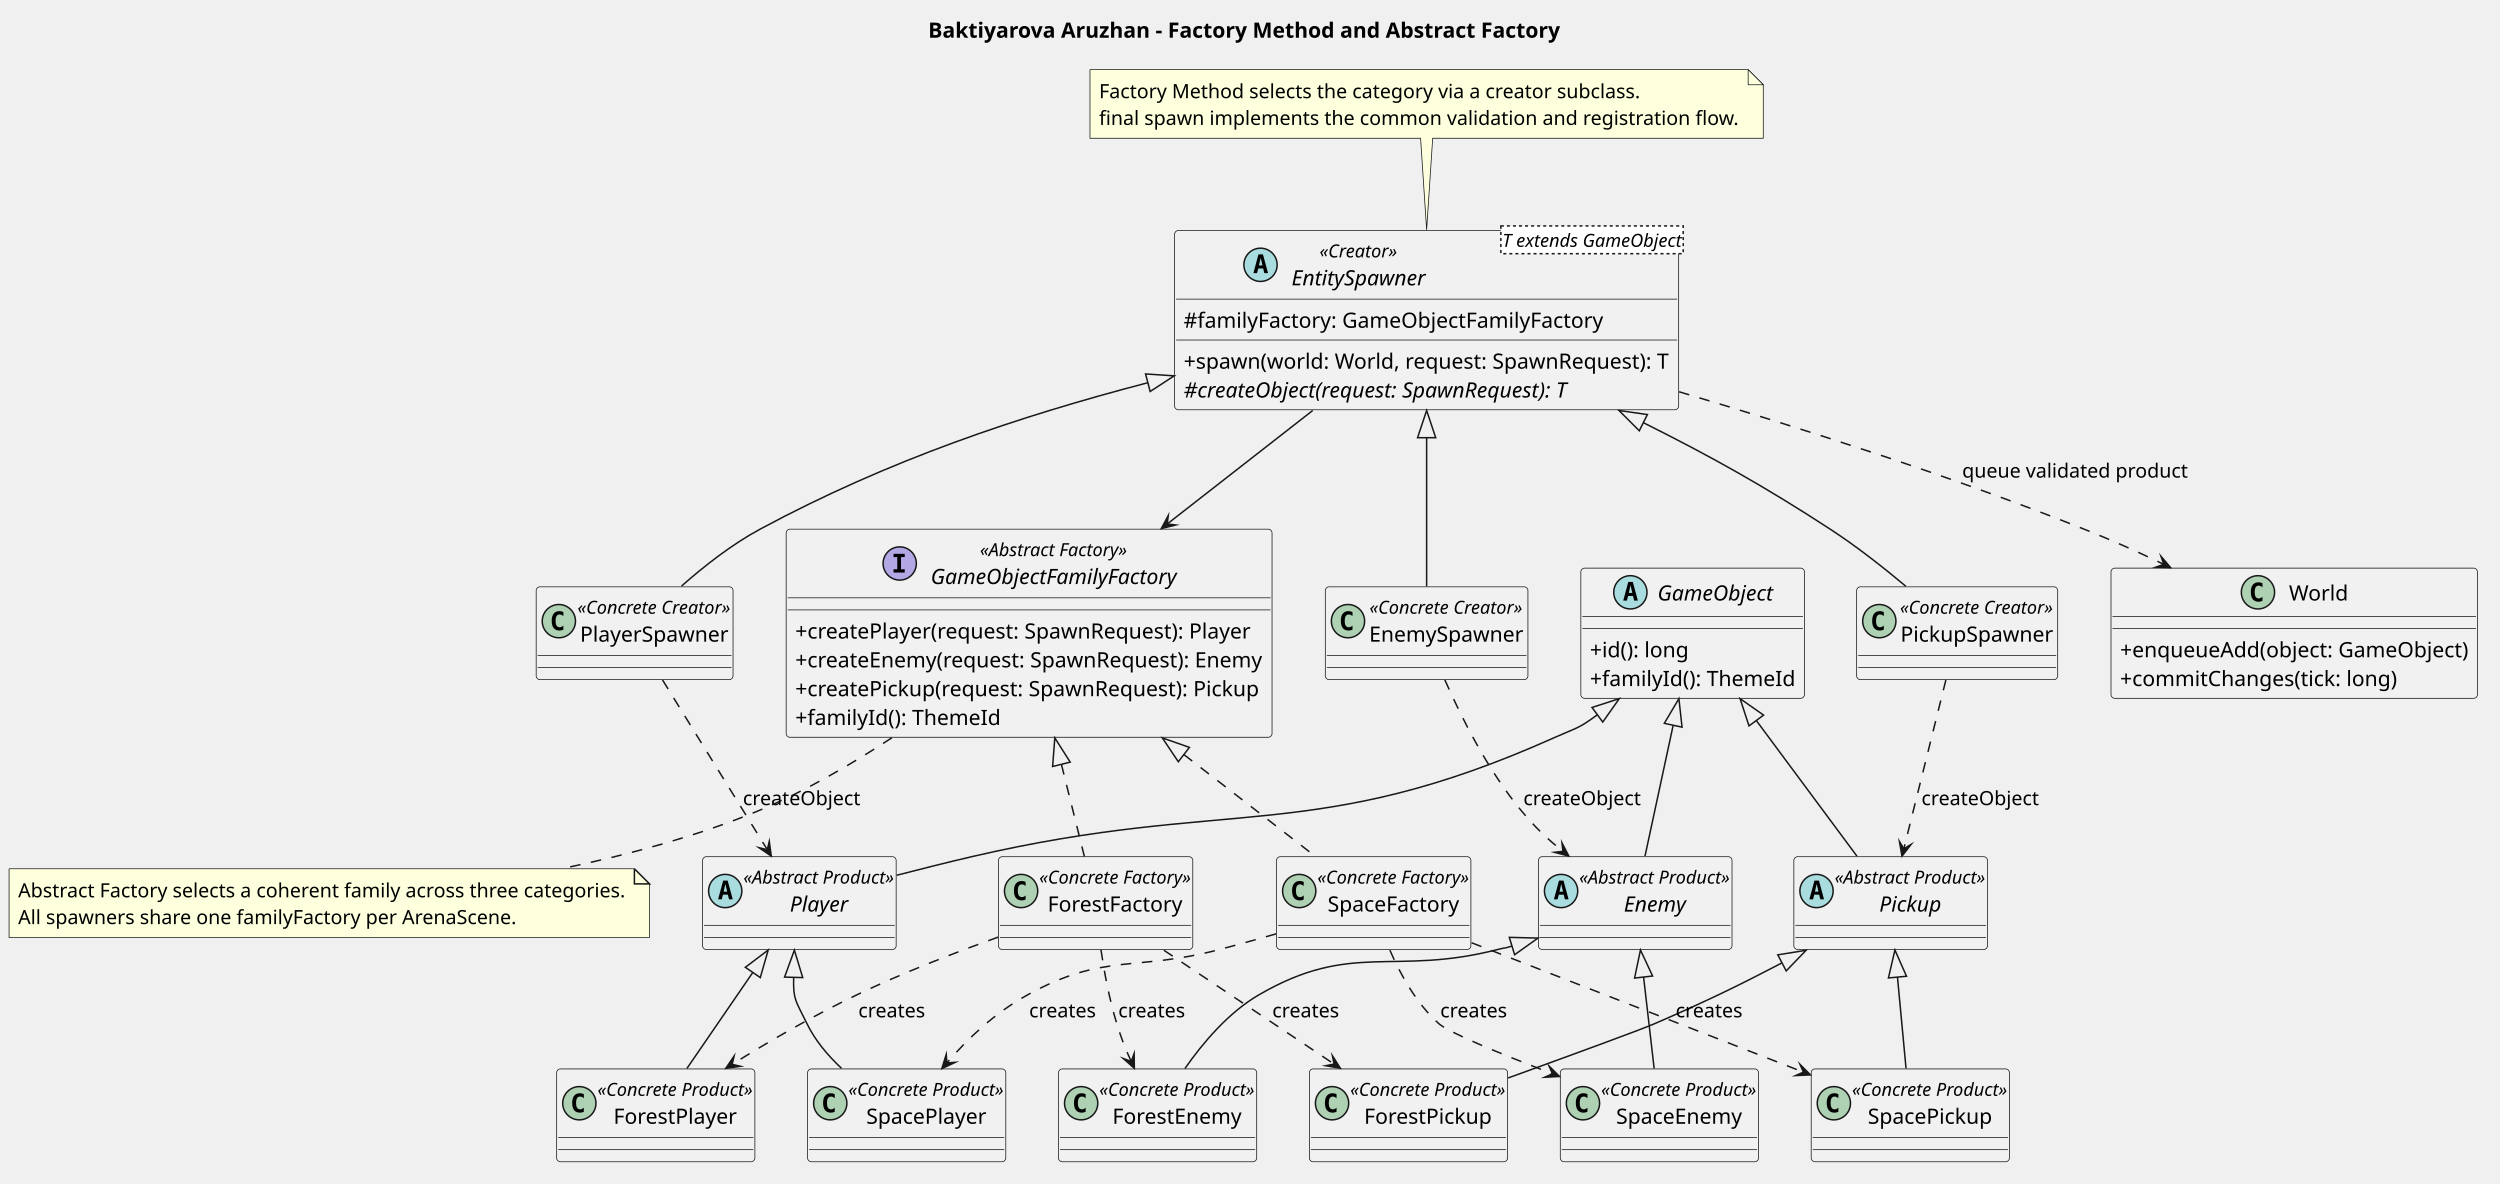
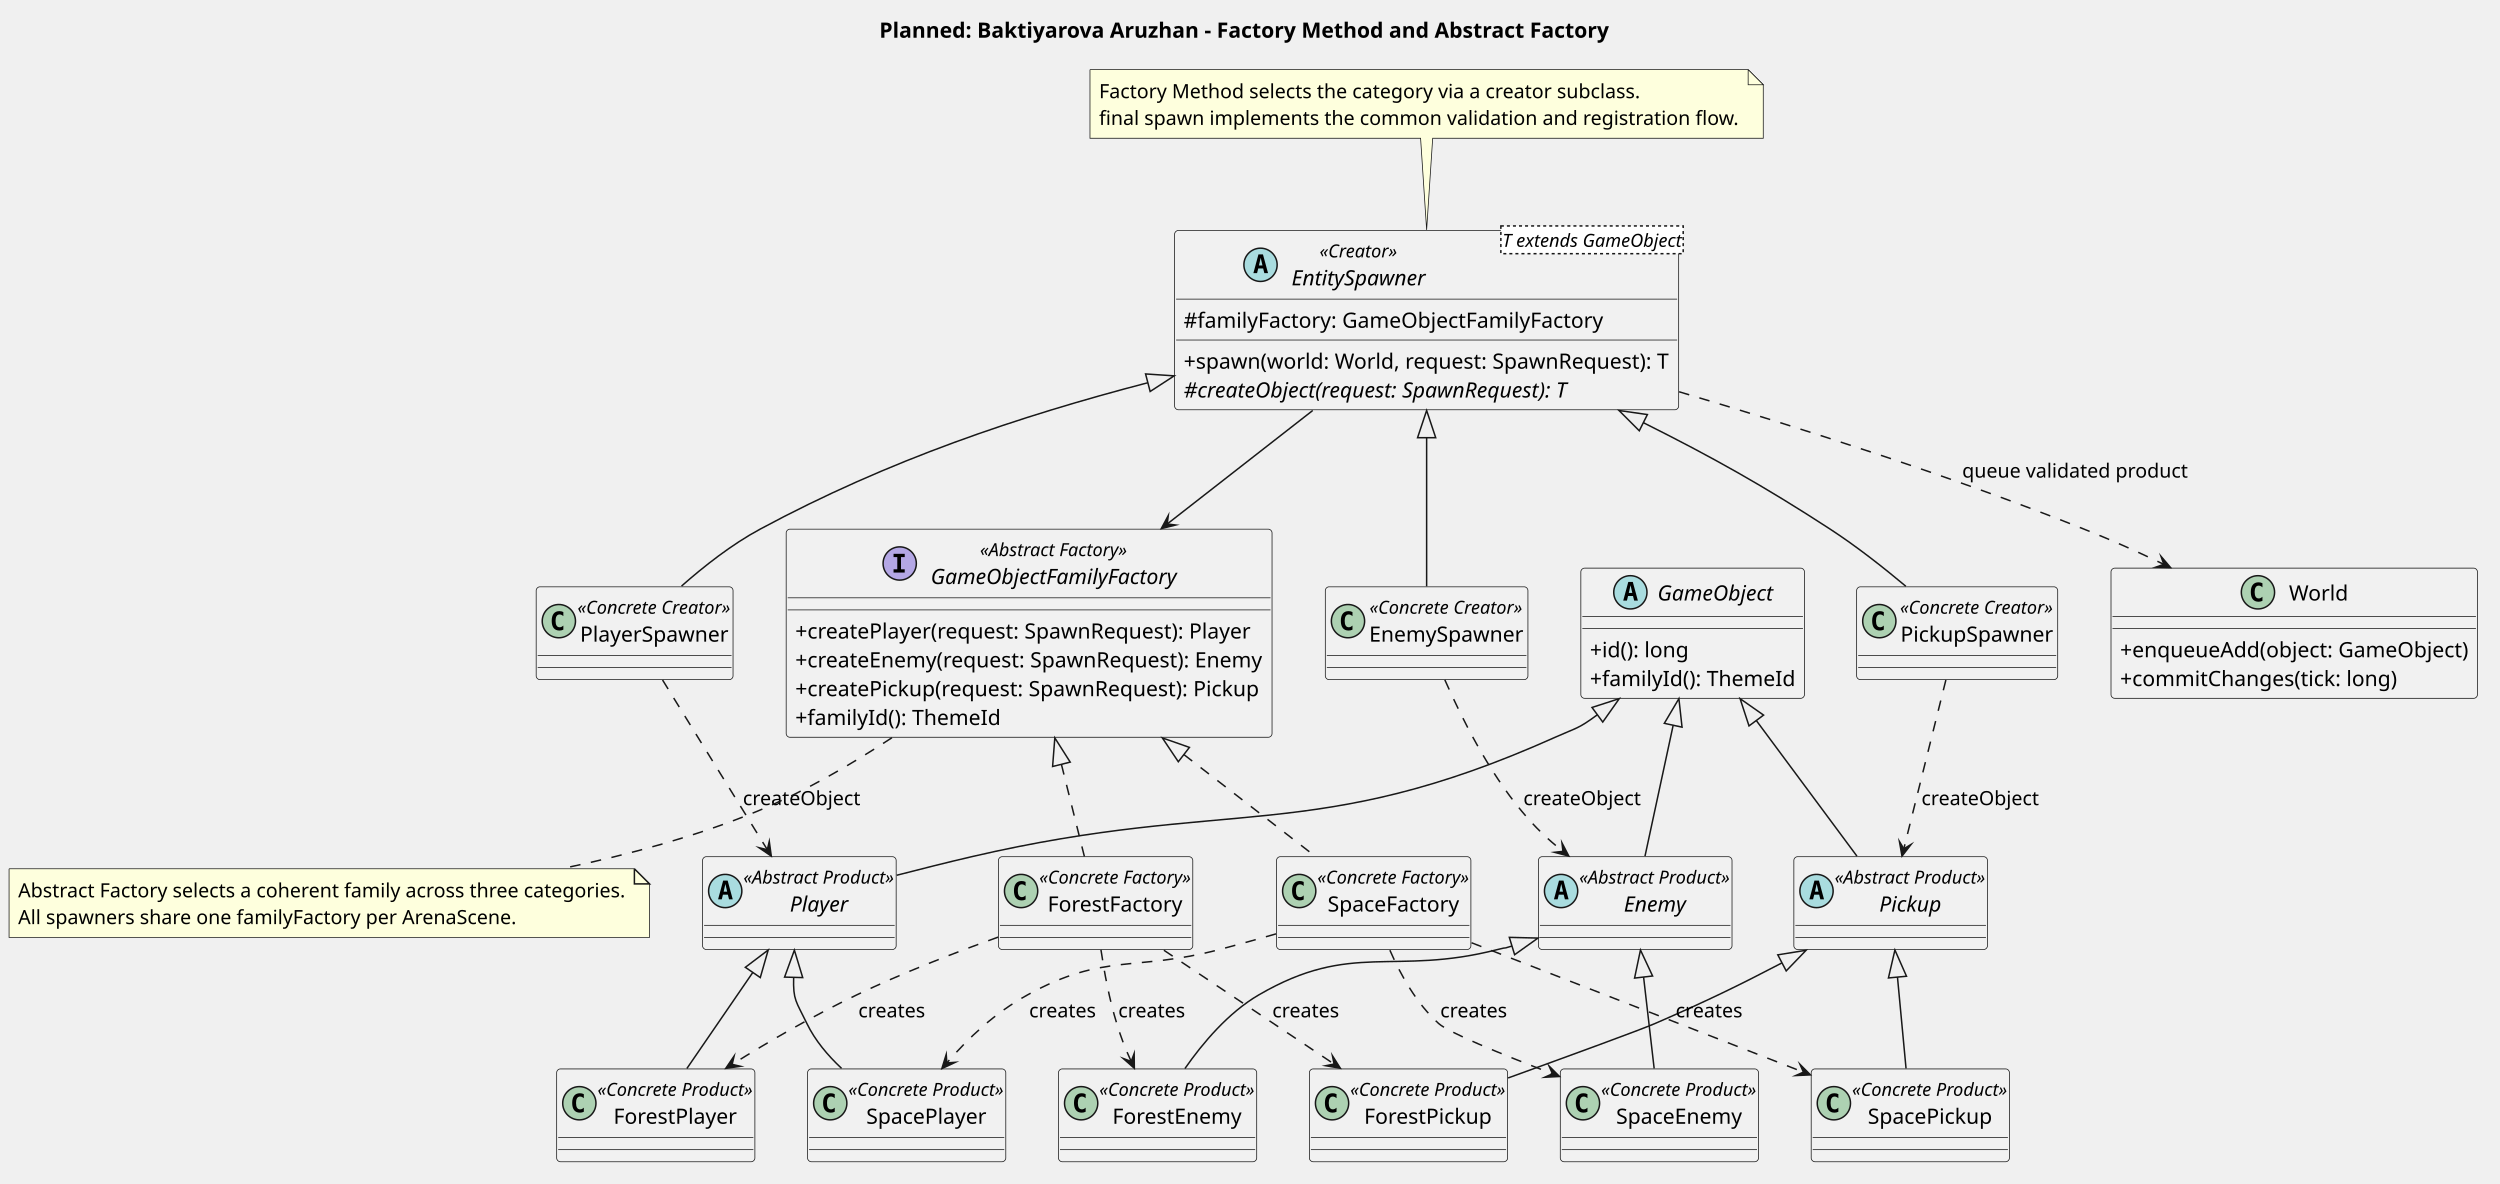
<svg xmlns="http://www.w3.org/2000/svg" version="1.1" data-diagram-type="CLASS" style="width:1654px;height:783px;background:#FFFFFF;" width="1654px" height="783px" viewBox="0 0 1654 783" zoomAndPan="magnify" preserveAspectRatio="none" contentStyleType="text/css">
  <defs />
  <g font-family="sans-serif" lengthAdjust="spacing">
    <g class="title" data-source-line="1">
-       <text x="614.1" y="24.966" fill="#000" font-size="14" textLength="418.878" font-weight="700">Baktiyarova Aruzhan - Factory Method and Abstract Factory</text>
+       <text x="581.76" y="24.966" fill="#000" font-size="14" textLength="483.558" font-weight="700">Planned: Baktiyarova Aruzhan - Factory Method and Abstract Factory</text>
    </g>
    <g class="entity" data-qualified-name="Spawner" id="ent0001" data-source-line="3">
      <rect x="777.12" y="152.488" width="333.481" height="118.616" fill="#F1F1F1" style="stroke:#181818;stroke-width:0.5;" rx="2.5" ry="2.5" />
      <ellipse cx="833.963" cy="175.194" rx="11" ry="11" fill="#A9DCDF" style="stroke:#181818;stroke-width:1;" />
      <path d="M834.073,170.538 L832.916,175.616 L835.244,175.616 L834.073,170.538 Z M832.588,168.303 L835.573,168.303 L838.932,180.694 L836.479,180.694 L835.713,177.631 L832.432,177.631 L831.682,180.694 L829.244,180.694 L832.588,168.303 Z " fill="#000" />
      <text x="873" y="170.316" fill="#000" font-size="12" textLength="51.588" font-style="italic">«Creator»</text>
      <text x="854.463" y="188.798" fill="#000" font-size="14" textLength="88.662" font-style="italic">EntitySpawner</text>
      <rect x="992.968" y="149.488" width="120.633" height="18.344" fill="#FFF" style="stroke:#181818;stroke-width:1;stroke-dasharray:2,2;" />
      <text x="993.968" y="163.316" fill="#000" font-size="12" textLength="118.633" font-style="italic">T extends GameObject</text>
      <line x1="778.12" y1="197.9" x2="1109.601" y2="197.9" style="stroke:#181818;stroke-width:0.5;" />
      <text x="783.12" y="216.866" fill="#000" font-size="14" textLength="277.563">#familyFactory: GameObjectFamilyFactory</text>
      <line x1="778.12" y1="224.968" x2="1109.601" y2="224.968" style="stroke:#181818;stroke-width:0.5;" />
      <text x="783.12" y="243.934" fill="#000" font-size="14" textLength="321.481">+spawn(world: World, request: SpawnRequest): T</text>
      <text x="783.12" y="263.002" fill="#000" font-size="14" textLength="253.609" font-style="italic">#createObject(request: SpawnRequest): T</text>
    </g>
    <g class="entity" data-qualified-name="PlayerSpawner" id="ent0002" data-source-line="8">
      <rect x="354.74" y="388.238" width="130.238" height="61.412" fill="#F1F1F1" style="stroke:#181818;stroke-width:0.5;" rx="2.5" ry="2.5" />
      <ellipse cx="369.74" cy="410.944" rx="11" ry="11" fill="#ADD1B2" style="stroke:#181818;stroke-width:1;" />
      <path d="M372.709,416.585 Q372.131,416.881 371.49,417.022 Q370.849,417.178 370.146,417.178 Q367.646,417.178 366.318,415.538 Q365.006,413.881 365.006,410.756 Q365.006,407.631 366.318,405.975 Q367.646,404.319 370.146,404.319 Q370.849,404.319 371.49,404.475 Q372.146,404.631 372.709,404.928 L372.709,407.647 Q372.084,407.069 371.49,406.803 Q370.896,406.522 370.271,406.522 Q368.928,406.522 368.24,407.6 Q367.553,408.663 367.553,410.756 Q367.553,412.85 368.24,413.928 Q368.928,414.991 370.271,414.991 Q370.896,414.991 371.49,414.725 Q372.084,414.444 372.709,413.866 L372.709,416.585 Z " fill="#000" />
      <text x="382.044" y="406.066" fill="#000" font-size="12" textLength="101.629" font-style="italic">«Concrete Creator»</text>
      <text x="383.74" y="424.548" fill="#000" font-size="14" textLength="98.238">PlayerSpawner</text>
      <line x1="355.74" y1="433.65" x2="483.978" y2="433.65" style="stroke:#181818;stroke-width:0.5;" />
      <line x1="355.74" y1="441.65" x2="483.978" y2="441.65" style="stroke:#181818;stroke-width:0.5;" />
    </g>
    <g class="entity" data-qualified-name="EnemySpawner" id="ent0003" data-source-line="9">
      <rect x="876.83" y="388.238" width="134.046" height="61.412" fill="#F1F1F1" style="stroke:#181818;stroke-width:0.5;" rx="2.5" ry="2.5" />
      <ellipse cx="891.83" cy="410.944" rx="11" ry="11" fill="#ADD1B2" style="stroke:#181818;stroke-width:1;" />
      <path d="M894.799,416.585 Q894.221,416.881 893.58,417.022 Q892.939,417.178 892.236,417.178 Q889.736,417.178 888.408,415.538 Q887.096,413.881 887.096,410.756 Q887.096,407.631 888.408,405.975 Q889.736,404.319 892.236,404.319 Q892.939,404.319 893.58,404.475 Q894.236,404.631 894.799,404.928 L894.799,407.647 Q894.174,407.069 893.58,406.803 Q892.986,406.522 892.361,406.522 Q891.018,406.522 890.33,407.6 Q889.643,408.663 889.643,410.756 Q889.643,412.85 890.33,413.928 Q891.018,414.991 892.361,414.991 Q892.986,414.991 893.58,414.725 Q894.174,414.444 894.799,413.866 L894.799,416.585 Z " fill="#000" />
      <text x="906.038" y="406.066" fill="#000" font-size="12" textLength="101.629" font-style="italic">«Concrete Creator»</text>
      <text x="905.83" y="424.548" fill="#000" font-size="14" textLength="102.046">EnemySpawner</text>
      <line x1="877.83" y1="433.65" x2="1009.876" y2="433.65" style="stroke:#181818;stroke-width:0.5;" />
      <line x1="877.83" y1="441.65" x2="1009.876" y2="441.65" style="stroke:#181818;stroke-width:0.5;" />
    </g>
    <g class="entity" data-qualified-name="PickupSpawner" id="ent0004" data-source-line="10">
      <rect x="1228.35" y="388.238" width="133.024" height="61.412" fill="#F1F1F1" style="stroke:#181818;stroke-width:0.5;" rx="2.5" ry="2.5" />
      <ellipse cx="1243.35" cy="410.944" rx="11" ry="11" fill="#ADD1B2" style="stroke:#181818;stroke-width:1;" />
      <path d="M1246.319,416.585 Q1245.741,416.881 1245.1,417.022 Q1244.459,417.178 1243.756,417.178 Q1241.256,417.178 1239.928,415.538 Q1238.616,413.881 1238.616,410.756 Q1238.616,407.631 1239.928,405.975 Q1241.256,404.319 1243.756,404.319 Q1244.459,404.319 1245.1,404.475 Q1245.756,404.631 1246.319,404.928 L1246.319,407.647 Q1245.694,407.069 1245.1,406.803 Q1244.506,406.522 1243.881,406.522 Q1242.538,406.522 1241.85,407.6 Q1241.163,408.663 1241.163,410.756 Q1241.163,412.85 1241.85,413.928 Q1242.538,414.991 1243.881,414.991 Q1244.506,414.991 1245.1,414.725 Q1245.694,414.444 1246.319,413.866 L1246.319,416.585 Z " fill="#000" />
      <text x="1257.047" y="406.066" fill="#000" font-size="12" textLength="101.629" font-style="italic">«Concrete Creator»</text>
      <text x="1257.35" y="424.548" fill="#000" font-size="14" textLength="101.024">PickupSpawner</text>
      <line x1="1229.35" y1="433.65" x2="1360.374" y2="433.65" style="stroke:#181818;stroke-width:0.5;" />
      <line x1="1229.35" y1="441.65" x2="1360.374" y2="441.65" style="stroke:#181818;stroke-width:0.5;" />
    </g>
    <g class="entity" data-qualified-name="GameObjectFamilyFactory" id="ent0005" data-source-line="11">
      <rect x="520.14" y="350.098" width="321.441" height="137.684" fill="#F1F1F1" style="stroke:#181818;stroke-width:0.5;" rx="2.5" ry="2.5" />
      <ellipse cx="595.25" cy="372.804" rx="11" ry="11" fill="#B4A7E5" style="stroke:#181818;stroke-width:1;" />
      <path d="M591.172,368.57 L591.172,366.413 L598.562,366.413 L598.562,368.57 L596.093,368.57 L596.093,376.648 L598.562,376.648 L598.562,378.804 L591.172,378.804 L591.172,376.648 L593.64,376.648 L593.64,368.57 L591.172,368.57 Z " fill="#000" />
      <text x="648.342" y="367.926" fill="#000" font-size="12" textLength="97.537" font-style="italic">«Abstract Factory»</text>
      <text x="615.75" y="386.408" fill="#000" font-size="14" textLength="162.721" font-style="italic">GameObjectFamilyFactory</text>
      <line x1="521.14" y1="395.51" x2="840.581" y2="395.51" style="stroke:#181818;stroke-width:0.5;" />
      <line x1="521.14" y1="403.51" x2="840.581" y2="403.51" style="stroke:#181818;stroke-width:0.5;" />
      <text x="526.14" y="422.476" fill="#000" font-size="14" textLength="301.825">+createPlayer(request: SpawnRequest): Player</text>
      <text x="526.14" y="441.544" fill="#000" font-size="14" textLength="309.441">+createEnemy(request: SpawnRequest): Enemy</text>
      <text x="526.14" y="460.612" fill="#000" font-size="14" textLength="307.397">+createPickup(request: SpawnRequest): Pickup</text>
      <text x="526.14" y="479.68" fill="#000" font-size="14" textLength="135.953">+familyId(): ThemeId</text>
    </g>
    <g class="entity" data-qualified-name="ForestFactory" id="ent0006" data-source-line="17">
      <rect x="660.56" y="566.788" width="128.585" height="61.412" fill="#F1F1F1" style="stroke:#181818;stroke-width:0.5;" rx="2.5" ry="2.5" />
      <ellipse cx="675.56" cy="589.494" rx="11" ry="11" fill="#ADD1B2" style="stroke:#181818;stroke-width:1;" />
      <path d="M678.529,595.135 Q677.951,595.431 677.31,595.572 Q676.669,595.728 675.966,595.728 Q673.466,595.728 672.138,594.088 Q670.826,592.431 670.826,589.306 Q670.826,586.181 672.138,584.525 Q673.466,582.869 675.966,582.869 Q676.669,582.869 677.31,583.025 Q677.966,583.181 678.529,583.478 L678.529,586.197 Q677.904,585.619 677.31,585.353 Q676.716,585.072 676.091,585.072 Q674.748,585.072 674.06,586.15 Q673.373,587.213 673.373,589.306 Q673.373,591.4 674.06,592.478 Q674.748,593.541 676.091,593.541 Q676.716,593.541 677.31,593.275 Q677.904,592.994 678.529,592.416 L678.529,595.135 Z " fill="#000" />
      <text x="687.56" y="584.616" fill="#000" font-size="12" textLength="100.585" font-style="italic">«Concrete Factory»</text>
      <text x="693.123" y="603.098" fill="#000" font-size="14" textLength="89.46">ForestFactory</text>
      <line x1="661.56" y1="612.2" x2="788.145" y2="612.2" style="stroke:#181818;stroke-width:0.5;" />
      <line x1="661.56" y1="620.2" x2="788.145" y2="620.2" style="stroke:#181818;stroke-width:0.5;" />
    </g>
    <g class="entity" data-qualified-name="SpaceFactory" id="ent0007" data-source-line="18">
      <rect x="844.56" y="566.788" width="128.585" height="61.412" fill="#F1F1F1" style="stroke:#181818;stroke-width:0.5;" rx="2.5" ry="2.5" />
      <ellipse cx="859.56" cy="589.494" rx="11" ry="11" fill="#ADD1B2" style="stroke:#181818;stroke-width:1;" />
      <path d="M862.529,595.135 Q861.951,595.431 861.31,595.572 Q860.669,595.728 859.966,595.728 Q857.466,595.728 856.138,594.088 Q854.826,592.431 854.826,589.306 Q854.826,586.181 856.138,584.525 Q857.466,582.869 859.966,582.869 Q860.669,582.869 861.31,583.025 Q861.966,583.181 862.529,583.478 L862.529,586.197 Q861.904,585.619 861.31,585.353 Q860.716,585.072 860.091,585.072 Q858.748,585.072 858.06,586.15 Q857.373,587.213 857.373,589.306 Q857.373,591.4 858.06,592.478 Q858.748,593.541 860.091,593.541 Q860.716,593.541 861.31,593.275 Q861.904,592.994 862.529,592.416 L862.529,595.135 Z " fill="#000" />
      <text x="871.56" y="584.616" fill="#000" font-size="12" textLength="100.585" font-style="italic">«Concrete Factory»</text>
      <text x="878.327" y="603.098" fill="#000" font-size="14" textLength="87.052">SpaceFactory</text>
      <line x1="845.56" y1="612.2" x2="972.145" y2="612.2" style="stroke:#181818;stroke-width:0.5;" />
      <line x1="845.56" y1="620.2" x2="972.145" y2="620.2" style="stroke:#181818;stroke-width:0.5;" />
    </g>
    <g class="entity" data-qualified-name="GameObject" id="ent0008" data-source-line="19">
      <rect x="1045.88" y="375.878" width="147.953" height="86.136" fill="#F1F1F1" style="stroke:#181818;stroke-width:0.5;" rx="2.5" ry="2.5" />
      <ellipse cx="1078.649" cy="391.878" rx="11" ry="11" fill="#A9DCDF" style="stroke:#181818;stroke-width:1;" />
      <path d="M1078.758,387.222 L1077.602,392.3 L1079.93,392.3 L1078.758,387.222 Z M1077.274,384.987 L1080.258,384.987 L1083.617,397.378 L1081.164,397.378 L1080.399,394.315 L1077.117,394.315 L1076.367,397.378 L1073.93,397.378 L1077.274,384.987 Z " fill="#000" />
      <text x="1096.597" y="397.31" fill="#000" font-size="14" textLength="76.468" font-style="italic">GameObject</text>
      <line x1="1046.88" y1="407.878" x2="1192.833" y2="407.878" style="stroke:#181818;stroke-width:0.5;" />
      <line x1="1046.88" y1="415.878" x2="1192.833" y2="415.878" style="stroke:#181818;stroke-width:0.5;" />
      <text x="1051.88" y="434.844" fill="#000" font-size="14" textLength="65.366">+id(): long</text>
      <text x="1051.88" y="453.912" fill="#000" font-size="14" textLength="135.953">+familyId(): ThemeId</text>
    </g>
    <g class="entity" data-qualified-name="Player" id="ent0009" data-source-line="23">
      <rect x="464.81" y="566.788" width="128.093" height="61.412" fill="#F1F1F1" style="stroke:#181818;stroke-width:0.5;" rx="2.5" ry="2.5" />
      <ellipse cx="479.81" cy="589.494" rx="11" ry="11" fill="#A9DCDF" style="stroke:#181818;stroke-width:1;" />
      <path d="M479.919,584.838 L478.763,589.916 L481.091,589.916 L479.919,584.838 Z M478.435,582.603 L481.419,582.603 L484.779,594.994 L482.326,594.994 L481.56,591.931 L478.279,591.931 L477.529,594.994 L475.091,594.994 L478.435,582.603 Z " fill="#000" />
      <text x="491.81" y="584.616" fill="#000" font-size="12" textLength="100.093" font-style="italic">«Abstract Product»</text>
      <text x="522.557" y="603.098" fill="#000" font-size="14" textLength="38.598" font-style="italic">Player</text>
      <line x1="465.81" y1="612.2" x2="591.903" y2="612.2" style="stroke:#181818;stroke-width:0.5;" />
      <line x1="465.81" y1="620.2" x2="591.903" y2="620.2" style="stroke:#181818;stroke-width:0.5;" />
    </g>
    <g class="entity" data-qualified-name="Enemy" id="ent0010" data-source-line="24">
      <rect x="1017.81" y="566.788" width="128.093" height="61.412" fill="#F1F1F1" style="stroke:#181818;stroke-width:0.5;" rx="2.5" ry="2.5" />
      <ellipse cx="1032.81" cy="589.494" rx="11" ry="11" fill="#A9DCDF" style="stroke:#181818;stroke-width:1;" />
      <path d="M1032.919,584.838 L1031.763,589.916 L1034.091,589.916 L1032.919,584.838 Z M1031.435,582.603 L1034.419,582.603 L1037.779,594.994 L1035.326,594.994 L1034.56,591.931 L1031.279,591.931 L1030.529,594.994 L1028.091,594.994 L1031.435,582.603 Z " fill="#000" />
      <text x="1044.81" y="584.616" fill="#000" font-size="12" textLength="100.093" font-style="italic">«Abstract Product»</text>
      <text x="1074.318" y="603.098" fill="#000" font-size="14" textLength="41.076" font-style="italic">Enemy</text>
      <line x1="1018.81" y1="612.2" x2="1144.903" y2="612.2" style="stroke:#181818;stroke-width:0.5;" />
      <line x1="1018.81" y1="620.2" x2="1144.903" y2="620.2" style="stroke:#181818;stroke-width:0.5;" />
    </g>
    <g class="entity" data-qualified-name="Pickup" id="ent0011" data-source-line="25">
      <rect x="1186.81" y="566.788" width="128.093" height="61.412" fill="#F1F1F1" style="stroke:#181818;stroke-width:0.5;" rx="2.5" ry="2.5" />
      <ellipse cx="1201.81" cy="589.494" rx="11" ry="11" fill="#A9DCDF" style="stroke:#181818;stroke-width:1;" />
      <path d="M1201.919,584.838 L1200.763,589.916 L1203.091,589.916 L1201.919,584.838 Z M1200.435,582.603 L1203.419,582.603 L1206.779,594.994 L1204.326,594.994 L1203.56,591.931 L1200.279,591.931 L1199.529,594.994 L1197.091,594.994 L1200.435,582.603 Z " fill="#000" />
      <text x="1213.81" y="584.616" fill="#000" font-size="12" textLength="100.093" font-style="italic">«Abstract Product»</text>
      <text x="1243.339" y="603.098" fill="#000" font-size="14" textLength="41.034" font-style="italic">Pickup</text>
      <line x1="1187.81" y1="612.2" x2="1313.903" y2="612.2" style="stroke:#181818;stroke-width:0.5;" />
      <line x1="1187.81" y1="620.2" x2="1313.903" y2="620.2" style="stroke:#181818;stroke-width:0.5;" />
    </g>
    <g class="entity" data-qualified-name="ForestPlayer" id="ent0012" data-source-line="26">
      <rect x="368.29" y="707.198" width="131.141" height="61.412" fill="#F1F1F1" style="stroke:#181818;stroke-width:0.5;" rx="2.5" ry="2.5" />
      <ellipse cx="383.29" cy="729.904" rx="11" ry="11" fill="#ADD1B2" style="stroke:#181818;stroke-width:1;" />
      <path d="M386.259,735.545 Q385.681,735.841 385.04,735.982 Q384.399,736.138 383.696,736.138 Q381.196,736.138 379.868,734.498 Q378.556,732.841 378.556,729.716 Q378.556,726.591 379.868,724.935 Q381.196,723.279 383.696,723.279 Q384.399,723.279 385.04,723.435 Q385.696,723.591 386.259,723.888 L386.259,726.607 Q385.634,726.029 385.04,725.763 Q384.446,725.482 383.821,725.482 Q382.478,725.482 381.79,726.56 Q381.103,727.623 381.103,729.716 Q381.103,731.81 381.79,732.888 Q382.478,733.951 383.821,733.951 Q384.446,733.951 385.04,733.685 Q385.634,733.404 386.259,732.826 L386.259,735.545 Z " fill="#000" />
      <text x="395.29" y="725.026" fill="#000" font-size="12" textLength="103.141" font-style="italic">«Concrete Product»</text>
      <text x="405.896" y="743.508" fill="#000" font-size="14" textLength="81.928">ForestPlayer</text>
      <line x1="369.29" y1="752.61" x2="498.431" y2="752.61" style="stroke:#181818;stroke-width:0.5;" />
      <line x1="369.29" y1="760.61" x2="498.431" y2="760.61" style="stroke:#181818;stroke-width:0.5;" />
    </g>
    <g class="entity" data-qualified-name="ForestEnemy" id="ent0013" data-source-line="27">
      <rect x="700.29" y="707.198" width="131.141" height="61.412" fill="#F1F1F1" style="stroke:#181818;stroke-width:0.5;" rx="2.5" ry="2.5" />
      <ellipse cx="715.29" cy="729.904" rx="11" ry="11" fill="#ADD1B2" style="stroke:#181818;stroke-width:1;" />
      <path d="M718.259,735.545 Q717.681,735.841 717.04,735.982 Q716.399,736.138 715.696,736.138 Q713.196,736.138 711.868,734.498 Q710.556,732.841 710.556,729.716 Q710.556,726.591 711.868,724.935 Q713.196,723.279 715.696,723.279 Q716.399,723.279 717.04,723.435 Q717.696,723.591 718.259,723.888 L718.259,726.607 Q717.634,726.029 717.04,725.763 Q716.446,725.482 715.821,725.482 Q714.478,725.482 713.79,726.56 Q713.103,727.623 713.103,729.716 Q713.103,731.81 713.79,732.888 Q714.478,733.951 715.821,733.951 Q716.446,733.951 717.04,733.685 Q717.634,733.404 718.259,732.826 L718.259,735.545 Z " fill="#000" />
      <text x="727.29" y="725.026" fill="#000" font-size="12" textLength="103.141" font-style="italic">«Concrete Product»</text>
      <text x="735.993" y="743.508" fill="#000" font-size="14" textLength="85.736">ForestEnemy</text>
      <line x1="701.29" y1="752.61" x2="830.431" y2="752.61" style="stroke:#181818;stroke-width:0.5;" />
      <line x1="701.29" y1="760.61" x2="830.431" y2="760.61" style="stroke:#181818;stroke-width:0.5;" />
    </g>
    <g class="entity" data-qualified-name="ForestPickup" id="ent0014" data-source-line="28">
      <rect x="866.29" y="707.198" width="131.141" height="61.412" fill="#F1F1F1" style="stroke:#181818;stroke-width:0.5;" rx="2.5" ry="2.5" />
      <ellipse cx="881.29" cy="729.904" rx="11" ry="11" fill="#ADD1B2" style="stroke:#181818;stroke-width:1;" />
      <path d="M884.259,735.545 Q883.681,735.841 883.04,735.982 Q882.399,736.138 881.696,736.138 Q879.196,736.138 877.868,734.498 Q876.556,732.841 876.556,729.716 Q876.556,726.591 877.868,724.935 Q879.196,723.279 881.696,723.279 Q882.399,723.279 883.04,723.435 Q883.696,723.591 884.259,723.888 L884.259,726.607 Q883.634,726.029 883.04,725.763 Q882.446,725.482 881.821,725.482 Q880.478,725.482 879.79,726.56 Q879.103,727.623 879.103,729.716 Q879.103,731.81 879.79,732.888 Q880.478,733.951 881.821,733.951 Q882.446,733.951 883.04,733.685 Q883.634,733.404 884.259,732.826 L884.259,735.545 Z " fill="#000" />
      <text x="893.29" y="725.026" fill="#000" font-size="12" textLength="103.141" font-style="italic">«Concrete Product»</text>
      <text x="902.504" y="743.508" fill="#000" font-size="14" textLength="84.714">ForestPickup</text>
      <line x1="867.29" y1="752.61" x2="996.431" y2="752.61" style="stroke:#181818;stroke-width:0.5;" />
      <line x1="867.29" y1="760.61" x2="996.431" y2="760.61" style="stroke:#181818;stroke-width:0.5;" />
    </g>
    <g class="entity" data-qualified-name="SpacePlayer" id="ent0015" data-source-line="29">
      <rect x="534.29" y="707.198" width="131.141" height="61.412" fill="#F1F1F1" style="stroke:#181818;stroke-width:0.5;" rx="2.5" ry="2.5" />
      <ellipse cx="549.29" cy="729.904" rx="11" ry="11" fill="#ADD1B2" style="stroke:#181818;stroke-width:1;" />
      <path d="M552.259,735.545 Q551.681,735.841 551.04,735.982 Q550.399,736.138 549.696,736.138 Q547.196,736.138 545.868,734.498 Q544.556,732.841 544.556,729.716 Q544.556,726.591 545.868,724.935 Q547.196,723.279 549.696,723.279 Q550.399,723.279 551.04,723.435 Q551.696,723.591 552.259,723.888 L552.259,726.607 Q551.634,726.029 551.04,725.763 Q550.446,725.482 549.821,725.482 Q548.478,725.482 547.79,726.56 Q547.103,727.623 547.103,729.716 Q547.103,731.81 547.79,732.888 Q548.478,733.951 549.821,733.951 Q550.446,733.951 551.04,733.685 Q551.634,733.404 552.259,732.826 L552.259,735.545 Z " fill="#000" />
      <text x="561.29" y="725.026" fill="#000" font-size="12" textLength="103.141" font-style="italic">«Concrete Product»</text>
      <text x="573.1" y="743.508" fill="#000" font-size="14" textLength="79.52">SpacePlayer</text>
      <line x1="535.29" y1="752.61" x2="664.431" y2="752.61" style="stroke:#181818;stroke-width:0.5;" />
      <line x1="535.29" y1="760.61" x2="664.431" y2="760.61" style="stroke:#181818;stroke-width:0.5;" />
    </g>
    <g class="entity" data-qualified-name="SpaceEnemy" id="ent0016" data-source-line="30">
      <rect x="1032.29" y="707.198" width="131.141" height="61.412" fill="#F1F1F1" style="stroke:#181818;stroke-width:0.5;" rx="2.5" ry="2.5" />
      <ellipse cx="1047.29" cy="729.904" rx="11" ry="11" fill="#ADD1B2" style="stroke:#181818;stroke-width:1;" />
      <path d="M1050.259,735.545 Q1049.681,735.841 1049.04,735.982 Q1048.399,736.138 1047.696,736.138 Q1045.196,736.138 1043.868,734.498 Q1042.556,732.841 1042.556,729.716 Q1042.556,726.591 1043.868,724.935 Q1045.196,723.279 1047.696,723.279 Q1048.399,723.279 1049.04,723.435 Q1049.696,723.591 1050.259,723.888 L1050.259,726.607 Q1049.634,726.029 1049.04,725.763 Q1048.446,725.482 1047.821,725.482 Q1046.478,725.482 1045.79,726.56 Q1045.103,727.623 1045.103,729.716 Q1045.103,731.81 1045.79,732.888 Q1046.478,733.951 1047.821,733.951 Q1048.446,733.951 1049.04,733.685 Q1049.634,733.404 1050.259,732.826 L1050.259,735.545 Z " fill="#000" />
      <text x="1059.29" y="725.026" fill="#000" font-size="12" textLength="103.141" font-style="italic">«Concrete Product»</text>
      <text x="1069.197" y="743.508" fill="#000" font-size="14" textLength="83.328">SpaceEnemy</text>
      <line x1="1033.29" y1="752.61" x2="1162.431" y2="752.61" style="stroke:#181818;stroke-width:0.5;" />
      <line x1="1033.29" y1="760.61" x2="1162.431" y2="760.61" style="stroke:#181818;stroke-width:0.5;" />
    </g>
    <g class="entity" data-qualified-name="SpacePickup" id="ent0017" data-source-line="31">
      <rect x="1198.29" y="707.198" width="131.141" height="61.412" fill="#F1F1F1" style="stroke:#181818;stroke-width:0.5;" rx="2.5" ry="2.5" />
      <ellipse cx="1213.29" cy="729.904" rx="11" ry="11" fill="#ADD1B2" style="stroke:#181818;stroke-width:1;" />
      <path d="M1216.259,735.545 Q1215.681,735.841 1215.04,735.982 Q1214.399,736.138 1213.696,736.138 Q1211.196,736.138 1209.868,734.498 Q1208.556,732.841 1208.556,729.716 Q1208.556,726.591 1209.868,724.935 Q1211.196,723.279 1213.696,723.279 Q1214.399,723.279 1215.04,723.435 Q1215.696,723.591 1216.259,723.888 L1216.259,726.607 Q1215.634,726.029 1215.04,725.763 Q1214.446,725.482 1213.821,725.482 Q1212.478,725.482 1211.79,726.56 Q1211.103,727.623 1211.103,729.716 Q1211.103,731.81 1211.79,732.888 Q1212.478,733.951 1213.821,733.951 Q1214.446,733.951 1215.04,733.685 Q1215.634,733.404 1216.259,732.826 L1216.259,735.545 Z " fill="#000" />
      <text x="1225.29" y="725.026" fill="#000" font-size="12" textLength="103.141" font-style="italic">«Concrete Product»</text>
      <text x="1235.708" y="743.508" fill="#000" font-size="14" textLength="82.306">SpacePickup</text>
      <line x1="1199.29" y1="752.61" x2="1328.431" y2="752.61" style="stroke:#181818;stroke-width:0.5;" />
      <line x1="1199.29" y1="760.61" x2="1328.431" y2="760.61" style="stroke:#181818;stroke-width:0.5;" />
    </g>
    <g class="entity" data-qualified-name="World" id="ent0018" data-source-line="32">
      <rect x="1396.64" y="375.878" width="242.439" height="86.136" fill="#F1F1F1" style="stroke:#181818;stroke-width:0.5;" rx="2.5" ry="2.5" />
      <ellipse cx="1493.863" cy="391.878" rx="11" ry="11" fill="#ADD1B2" style="stroke:#181818;stroke-width:1;" />
      <path d="M1496.831,397.519 Q1496.253,397.815 1495.613,397.956 Q1494.972,398.112 1494.269,398.112 Q1491.769,398.112 1490.441,396.472 Q1489.128,394.815 1489.128,391.69 Q1489.128,388.565 1490.441,386.909 Q1491.769,385.253 1494.269,385.253 Q1494.972,385.253 1495.613,385.409 Q1496.269,385.565 1496.831,385.862 L1496.831,388.581 Q1496.206,388.003 1495.613,387.737 Q1495.019,387.456 1494.394,387.456 Q1493.05,387.456 1492.363,388.534 Q1491.675,389.597 1491.675,391.69 Q1491.675,393.784 1492.363,394.862 Q1493.05,395.925 1494.394,395.925 Q1495.019,395.925 1495.613,395.659 Q1496.206,395.378 1496.831,394.8 L1496.831,397.519 Z " fill="#000" />
      <text x="1514.363" y="397.31" fill="#000" font-size="14" textLength="39.494">World</text>
      <line x1="1397.64" y1="407.878" x2="1638.079" y2="407.878" style="stroke:#181818;stroke-width:0.5;" />
      <line x1="1397.64" y1="415.878" x2="1638.079" y2="415.878" style="stroke:#181818;stroke-width:0.5;" />
      <text x="1402.64" y="434.844" fill="#000" font-size="14" textLength="230.439">+enqueueAdd(object: GameObject)</text>
      <text x="1402.64" y="453.912" fill="#000" font-size="14" textLength="183.259">+commitChanges(tick: long)</text>
    </g>
    <g class="entity" data-qualified-name="GMN44" id="ent0045" data-source-line="62">
      <path d="M721.13,46.068 L721.13,91.48 A0,0 0 0 0 721.13,91.48 L939.86,91.48 L943.86,152.108 L947.86,91.48 L1166.58,91.48 A0,0 0 0 0 1166.58,91.48 L1166.58,56.068 L1156.58,46.068 L721.13,46.068 A0,0 0 0 0 721.13,46.068" style="stroke:#181818;stroke-width:0.5;" fill="#FEFFDD" />
      <path d="M1156.58,46.068 L1156.58,56.068 L1166.58,56.068 L1156.58,46.068" style="stroke:#181818;stroke-width:0.5;" fill="#FEFFDD" />
      <text x="727.13" y="64.965" fill="#000" font-size="13" textLength="358.254">Factory Method selects the category via a creator subclass.</text>
      <text x="727.13" y="82.671" fill="#000" font-size="13" textLength="424.45">final spawn implements the common validation and registration flow.</text>
    </g>
    <g class="entity" data-qualified-name="GMN47" id="ent0048" data-source-line="66">
      <path d="M6,574.788 L6,620.2 L429.714,620.2 L429.714,584.788 L419.714,574.788 L6,574.788" style="stroke:#181818;stroke-width:0.5;" fill="#FEFFDD" />
      <path d="M419.714,574.788 L419.714,584.788 L429.714,584.788 L419.714,574.788" style="stroke:#181818;stroke-width:1;" fill="#FEFFDD" />
      <text x="12" y="593.685" fill="#000" font-size="13" textLength="402.714">Abstract Factory selects a coherent family across three categories.</text>
      <text x="12" y="611.391" fill="#000" font-size="13" textLength="330.161">All spawners share one familyFactory per ArenaScene.</text>
    </g>
    <g class="link" data-entity-1="ent0001" data-entity-2="ent0002" id="lnk19" data-source-line="36" data-link-type="extension">
      <path d="M759.423,253.204 C674.293,275.424 588.39,304.088 502.86,350.098 C484.17,360.148 465.67,374.708 450.89,387.758" style="stroke:#181818;stroke-width:1;" fill="none" id="Spawner-backto-PlayerSpawner" codeLine="36" />
      <polygon points="776.84,248.658,757.908,247.398,760.939,259.009,776.84,248.658" fill="none" style="stroke:#181818;stroke-width:1;stroke-linejoin:miter;stroke-miterlimit:10;" />
    </g>
    <g class="link" data-entity-1="ent0001" data-entity-2="ent0003" id="lnk20" data-source-line="37" data-link-type="extension">
      <path d="M943.86,289.578 C943.86,327.588 943.86,357.468 943.86,387.898" style="stroke:#181818;stroke-width:1;" fill="none" id="Spawner-backto-EnemySpawner" codeLine="37" />
      <polygon points="943.86,271.578,937.86,289.578,949.86,289.578,943.86,271.578" fill="none" style="stroke:#181818;stroke-width:1;stroke-linejoin:miter;stroke-miterlimit:10;" />
    </g>
    <g class="link" data-entity-1="ent0001" data-entity-2="ent0004" id="lnk21" data-source-line="38" data-link-type="extension">
      <path d="M1087.23,279.636 C1132.48,302.256 1166.96,321.518 1210.86,350.098 C1228.14,361.348 1246.08,375.458 1260.92,387.888" style="stroke:#181818;stroke-width:1;" fill="none" id="Spawner-backto-PickupSpawner" codeLine="38" />
      <polygon points="1071.13,271.588,1084.548,285.003,1089.913,274.27,1071.13,271.588" fill="none" style="stroke:#181818;stroke-width:1;stroke-linejoin:miter;stroke-miterlimit:10;" />
    </g>
    <g class="link" data-entity-1="ent0001" data-entity-2="ent0005" id="lnk22" data-source-line="39" data-link-type="dependency">
      <path d="M868.49,271.578 C837.22,295.968 804.683,321.353 772.243,346.653" style="stroke:#181818;stroke-width:1;" fill="none" id="Spawner-to-GameObjectFamilyFactory" codeLine="39" />
      <polygon points="768.3,349.728,777.857,347.347,772.243,346.653,772.937,341.039,768.3,349.728" fill="#181818" style="stroke:#181818;stroke-width:1;stroke-linejoin:miter;stroke-miterlimit:10;" />
    </g>
    <g class="link" data-entity-1="ent0001" data-entity-2="ent0018" id="lnk23" data-source-line="40" data-link-type="dependency">
      <path d="M1110.88,259.188 C1192.66,283.498 1291.98,315.408 1378.86,350.098 C1397.69,357.618 1412.994,364.43 1431.574,373.37" style="stroke:#181818;stroke-width:1;stroke-dasharray:7,7;" fill="none" id="Spawner-to-World" codeLine="40" />
      <polygon points="1436.08,375.538,1429.704,368.031,1431.574,373.37,1426.236,375.24,1436.08,375.538" fill="#181818" style="stroke:#181818;stroke-width:1;stroke-linejoin:miter;stroke-miterlimit:10;" />
      <text x="1298.18" y="315.995" fill="#000" font-size="13" textLength="149.591">queue validated product</text>
    </g>
    <g class="link" data-entity-1="ent0002" data-entity-2="ent0009" id="lnk24" data-source-line="41" data-link-type="dependency">
      <path d="M438.35,449.888 C458.39,482.358 487.574,529.613 507.654,562.143" style="stroke:#181818;stroke-width:1;stroke-dasharray:7,7;" fill="none" id="PlayerSpawner-to-Player" codeLine="41" />
      <polygon points="510.28,566.398,508.956,556.638,507.654,562.143,502.149,560.841,510.28,566.398" fill="#181818" style="stroke:#181818;stroke-width:1;stroke-linejoin:miter;stroke-miterlimit:10;" />
      <text x="491.49" y="532.685" fill="#000" font-size="13" textLength="78.026">createObject</text>
    </g>
    <g class="link" data-entity-1="ent0003" data-entity-2="ent0010" id="lnk25" data-source-line="42" data-link-type="dependency">
      <path d="M955.91,449.808 C966.86,474.708 984.68,510.268 1006.86,536.788 C1015.83,547.508 1023.076,554.494 1034.026,563.254" style="stroke:#181818;stroke-width:1;stroke-dasharray:7,7;" fill="none" id="EnemySpawner-to-Enemy" codeLine="42" />
      <polygon points="1037.93,566.378,1033.401,557.632,1034.026,563.254,1028.403,563.879,1037.93,566.378" fill="#181818" style="stroke:#181818;stroke-width:1;stroke-linejoin:miter;stroke-miterlimit:10;" />
      <text x="1007.86" y="532.685" fill="#000" font-size="13" textLength="78.026">createObject</text>
    </g>
    <g class="link" data-entity-1="ent0004" data-entity-2="ent0011" id="lnk26" data-source-line="43" data-link-type="dependency">
      <path d="M1287.39,449.888 C1279.3,482.358 1267.668,529.016 1259.568,561.546" style="stroke:#181818;stroke-width:1;stroke-dasharray:7,7;" fill="none" id="PickupSpawner-to-Pickup" codeLine="43" />
      <polygon points="1258.36,566.398,1264.416,558.631,1259.568,561.546,1256.653,556.698,1258.36,566.398" fill="#181818" style="stroke:#181818;stroke-width:1;stroke-linejoin:miter;stroke-miterlimit:10;" />
      <text x="1271.22" y="532.685" fill="#000" font-size="13" textLength="78.026">createObject</text>
    </g>
    <g class="link" data-entity-1="ent0005" data-entity-2="ent0006" id="lnk27" data-source-line="44" data-link-type="extension">
      <path d="M702.222,505.664 C708.992,532.834 712.08,545.208 717.43,566.668" style="stroke:#181818;stroke-width:1;stroke-dasharray:7,7;" fill="none" id="GameObjectFamilyFactory-backto-ForestFactory" codeLine="44" />
      <polygon points="697.87,488.198,696.4,507.115,708.044,504.213,697.87,488.198" fill="none" style="stroke:#181818;stroke-width:1;stroke-linejoin:miter;stroke-miterlimit:10;" />
    </g>
    <g class="link" data-entity-1="ent0005" data-entity-2="ent0007" id="lnk28" data-source-line="45" data-link-type="extension">
      <path d="M783.242,499.218 C818.202,526.288 842.36,544.998 870.05,566.438" style="stroke:#181818;stroke-width:1;stroke-dasharray:7,7;" fill="none" id="GameObjectFamilyFactory-backto-SpaceFactory" codeLine="45" />
      <polygon points="769.01,488.198,779.569,503.962,786.916,494.474,769.01,488.198" fill="none" style="stroke:#181818;stroke-width:1;stroke-linejoin:miter;stroke-miterlimit:10;" />
    </g>
    <g class="link" data-entity-1="ent0008" data-entity-2="ent0009" id="lnk29" data-source-line="46" data-link-type="extension">
      <path d="M1056.825,472.88 C1043.745,482.51 1043.6,481.178 1028.86,487.788 C869.05,559.388 813.42,527.138 642.86,566.788 C626.72,570.538 609.38,574.888 593.22,579.078" style="stroke:#181818;stroke-width:1;" fill="none" id="GameObject-backto-Player" codeLine="46" />
      <polygon points="1071.32,462.208,1053.268,468.048,1060.382,477.712,1071.32,462.208" fill="none" style="stroke:#181818;stroke-width:1;stroke-linejoin:miter;stroke-miterlimit:10;" />
    </g>
    <g class="link" data-entity-1="ent0008" data-entity-2="ent0010" id="lnk30" data-source-line="47" data-link-type="extension">
      <path d="M1106.971,479.825 C1100.051,511.965 1094.49,537.778 1088.33,566.428" style="stroke:#181818;stroke-width:1;" fill="none" id="GameObject-backto-Enemy" codeLine="47" />
      <polygon points="1110.76,462.228,1101.106,478.562,1112.837,481.088,1110.76,462.228" fill="none" style="stroke:#181818;stroke-width:1;stroke-linejoin:miter;stroke-miterlimit:10;" />
    </g>
    <g class="link" data-entity-1="ent0008" data-entity-2="ent0011" id="lnk31" data-source-line="48" data-link-type="extension">
      <path d="M1161.956,476.683 C1185.806,508.823 1207.29,537.778 1228.55,566.428" style="stroke:#181818;stroke-width:1;" fill="none" id="GameObject-backto-Pickup" codeLine="48" />
      <polygon points="1151.23,462.228,1157.138,480.258,1166.775,473.107,1151.23,462.228" fill="none" style="stroke:#181818;stroke-width:1;stroke-linejoin:miter;stroke-miterlimit:10;" />
    </g>
    <g class="link" data-entity-1="ent0009" data-entity-2="ent0012" id="lnk32" data-source-line="49" data-link-type="extension">
      <path d="M498.054,643.369 C482.124,666.579 470.36,683.728 454.43,706.928" style="stroke:#181818;stroke-width:1;" fill="none" id="Player-backto-ForestPlayer" codeLine="49" />
      <polygon points="508.24,628.528,493.107,639.973,503.001,646.764,508.24,628.528" fill="none" style="stroke:#181818;stroke-width:1;stroke-linejoin:miter;stroke-miterlimit:10;" />
    </g>
    <g class="link" data-entity-1="ent0009" data-entity-2="ent0015" id="lnk33" data-source-line="50" data-link-type="extension">
      <path d="M525.077,646.611 C524.667,661.871 526.66,662.278 533.86,677.198 C539.23,688.328 547.69,698.338 556.78,706.828" style="stroke:#181818;stroke-width:1;" fill="none" id="Player-backto-SpacePlayer" codeLine="50" />
      <polygon points="525.56,628.618,519.079,646.45,531.074,646.773,525.56,628.618" fill="none" style="stroke:#181818;stroke-width:1;stroke-linejoin:miter;stroke-miterlimit:10;" />
    </g>
    <g class="link" data-entity-1="ent0010" data-entity-2="ent0013" id="lnk34" data-source-line="51" data-link-type="extension">
      <path d="M1000.32,625.891 C991.41,628.621 999.55,625.958 990.86,628.198 C921.63,645.988 894.65,622.268 832.86,658.198 C812.69,669.918 795.73,690.038 783.92,706.988" style="stroke:#181818;stroke-width:1;" fill="none" id="Enemy-backto-ForestEnemy" codeLine="51" />
      <polygon points="1017.53,620.618,998.562,620.154,1002.077,631.628,1017.53,620.618" fill="none" style="stroke:#181818;stroke-width:1;stroke-linejoin:miter;stroke-miterlimit:10;" />
    </g>
    <g class="link" data-entity-1="ent0010" data-entity-2="ent0016" id="lnk35" data-source-line="52" data-link-type="extension">
      <path d="M1087.395,646.409 C1090.075,669.619 1091.71,683.728 1094.39,706.928" style="stroke:#181818;stroke-width:1;" fill="none" id="Enemy-backto-SpaceEnemy" codeLine="52" />
      <polygon points="1085.33,628.528,1081.434,647.097,1093.355,645.721,1085.33,628.528" fill="none" style="stroke:#181818;stroke-width:1;stroke-linejoin:miter;stroke-miterlimit:10;" />
    </g>
    <g class="link" data-entity-1="ent0011" data-entity-2="ent0014" id="lnk36" data-source-line="53" data-link-type="extension">
      <path d="M1178.967,637.035 C1149.577,652.395 1128.67,662.528 1094.86,677.198 C1085.32,681.328 1038.7,698.358 997.75,713.178" style="stroke:#181818;stroke-width:1;" fill="none" id="Pickup-backto-ForestPickup" codeLine="53" />
      <polygon points="1194.92,628.698,1176.188,631.718,1181.746,642.353,1194.92,628.698" fill="none" style="stroke:#181818;stroke-width:1;stroke-linejoin:miter;stroke-miterlimit:10;" />
    </g>
    <g class="link" data-entity-1="ent0011" data-entity-2="ent0017" id="lnk37" data-source-line="54" data-link-type="extension">
      <path d="M1255.363,646.449 C1257.543,669.659 1258.86,683.728 1261.04,706.928" style="stroke:#181818;stroke-width:1;" fill="none" id="Pickup-backto-SpacePickup" codeLine="54" />
      <polygon points="1253.68,628.528,1249.39,647.01,1261.337,645.888,1253.68,628.528" fill="none" style="stroke:#181818;stroke-width:1;stroke-linejoin:miter;stroke-miterlimit:10;" />
    </g>
    <g class="link" data-entity-1="ent0006" data-entity-2="ent0012" id="lnk38" data-source-line="55" data-link-type="dependency">
      <path d="M660.38,619.998 C631.31,630.418 596.86,643.788 566.86,658.198 C537.11,672.488 509.486,688.577 484.406,704.177" style="stroke:#181818;stroke-width:1;stroke-dasharray:7,7;" fill="none" id="ForestFactory-to-ForestPlayer" codeLine="55" />
      <polygon points="480.16,706.818,489.915,705.461,484.406,704.177,485.69,698.668,480.16,706.818" fill="#181818" style="stroke:#181818;stroke-width:1;stroke-linejoin:miter;stroke-miterlimit:10;" />
      <text x="567.86" y="673.095" fill="#000" font-size="13" textLength="44.486">creates</text>
    </g>
    <g class="link" data-entity-1="ent0006" data-entity-2="ent0013" id="lnk39" data-source-line="56" data-link-type="dependency">
      <path d="M728.4,628.428 C730.6,643.308 733.97,661.418 738.86,677.198 C741.92,687.088 744.138,692.942 748.398,702.242" style="stroke:#181818;stroke-width:1;stroke-dasharray:7,7;" fill="none" id="ForestFactory-to-ForestEnemy" codeLine="56" />
      <polygon points="750.48,706.788,750.369,696.94,748.398,702.242,743.095,700.271,750.48,706.788" fill="#181818" style="stroke:#181818;stroke-width:1;stroke-linejoin:miter;stroke-miterlimit:10;" />
      <text x="739.86" y="673.095" fill="#000" font-size="13" textLength="44.486">creates</text>
    </g>
    <g class="link" data-entity-1="ent0006" data-entity-2="ent0014" id="lnk40" data-source-line="57" data-link-type="dependency">
      <path d="M770.03,628.698 C804.65,651.838 848.034,680.849 882.624,703.979" style="stroke:#181818;stroke-width:1;stroke-dasharray:7,7;" fill="none" id="ForestFactory-to-ForestPickup" codeLine="57" />
      <polygon points="886.78,706.758,881.522,698.43,882.624,703.979,877.075,705.08,886.78,706.758" fill="#181818" style="stroke:#181818;stroke-width:1;stroke-linejoin:miter;stroke-miterlimit:10;" />
      <text x="841.75" y="673.095" fill="#000" font-size="13" textLength="44.486">creates</text>
    </g>
    <g class="link" data-entity-1="ent0007" data-entity-2="ent0015" id="lnk41" data-source-line="58" data-link-type="dependency">
      <path d="M844.25,617.848 C831.87,621.408 818.99,624.998 806.86,628.198 C750.77,642.978 730.63,630.158 679.86,658.198 C657.86,670.348 640.993,686.466 626.423,703.206" style="stroke:#181818;stroke-width:1;stroke-dasharray:7,7;" fill="none" id="SpaceFactory-to-SpacePlayer" codeLine="58" />
      <polygon points="623.14,706.978,632.066,702.815,626.423,703.206,626.032,697.563,623.14,706.978" fill="#181818" style="stroke:#181818;stroke-width:1;stroke-linejoin:miter;stroke-miterlimit:10;" />
      <text x="680.86" y="673.095" fill="#000" font-size="13" textLength="44.486">creates</text>
    </g>
    <g class="link" data-entity-1="ent0007" data-entity-2="ent0016" id="lnk42" data-source-line="59" data-link-type="dependency">
      <path d="M919.55,628.648 C926.59,644.848 937.23,664.118 951.86,677.198 C958.52,683.148 991.664,696.75 1027.134,710.42" style="stroke:#181818;stroke-width:1;stroke-dasharray:7,7;" fill="none" id="SpaceFactory-to-SpaceEnemy" codeLine="59" />
      <polygon points="1031.8,712.218,1024.841,705.249,1027.134,710.42,1021.964,712.714,1031.8,712.218" fill="#181818" style="stroke:#181818;stroke-width:1;stroke-linejoin:miter;stroke-miterlimit:10;" />
      <text x="952.86" y="673.095" fill="#000" font-size="13" textLength="44.486">creates</text>
    </g>
    <g class="link" data-entity-1="ent0007" data-entity-2="ent0017" id="lnk43" data-source-line="60" data-link-type="dependency">
      <path d="M973.56,623.718 C1037.15,648.508 1129.082,684.351 1193.142,709.331" style="stroke:#181818;stroke-width:1;stroke-dasharray:7,7;" fill="none" id="SpaceFactory-to-SpacePickup" codeLine="60" />
      <polygon points="1197.8,711.148,1190.868,704.152,1193.142,709.331,1187.962,711.605,1197.8,711.148" fill="#181818" style="stroke:#181818;stroke-width:1;stroke-linejoin:miter;stroke-miterlimit:10;" />
      <text x="1108.61" y="673.095" fill="#000" font-size="13" textLength="44.486">creates</text>
    </g>
    <g class="link" data-entity-1="ent0005" data-entity-2="ent0048" id="lnk49" data-source-line="66" data-link-type="association">
      <path d="M590.12,488.068 C562.6,506.138 531.5,524.118 500.86,536.788 C460.95,553.278 415.91,565.428 373.7,574.288" style="stroke:#181818;stroke-width:1;stroke-dasharray:7,7;" fill="none" id="GameObjectFamilyFactory-GMN47" />
    </g>
  </g>
</svg>
